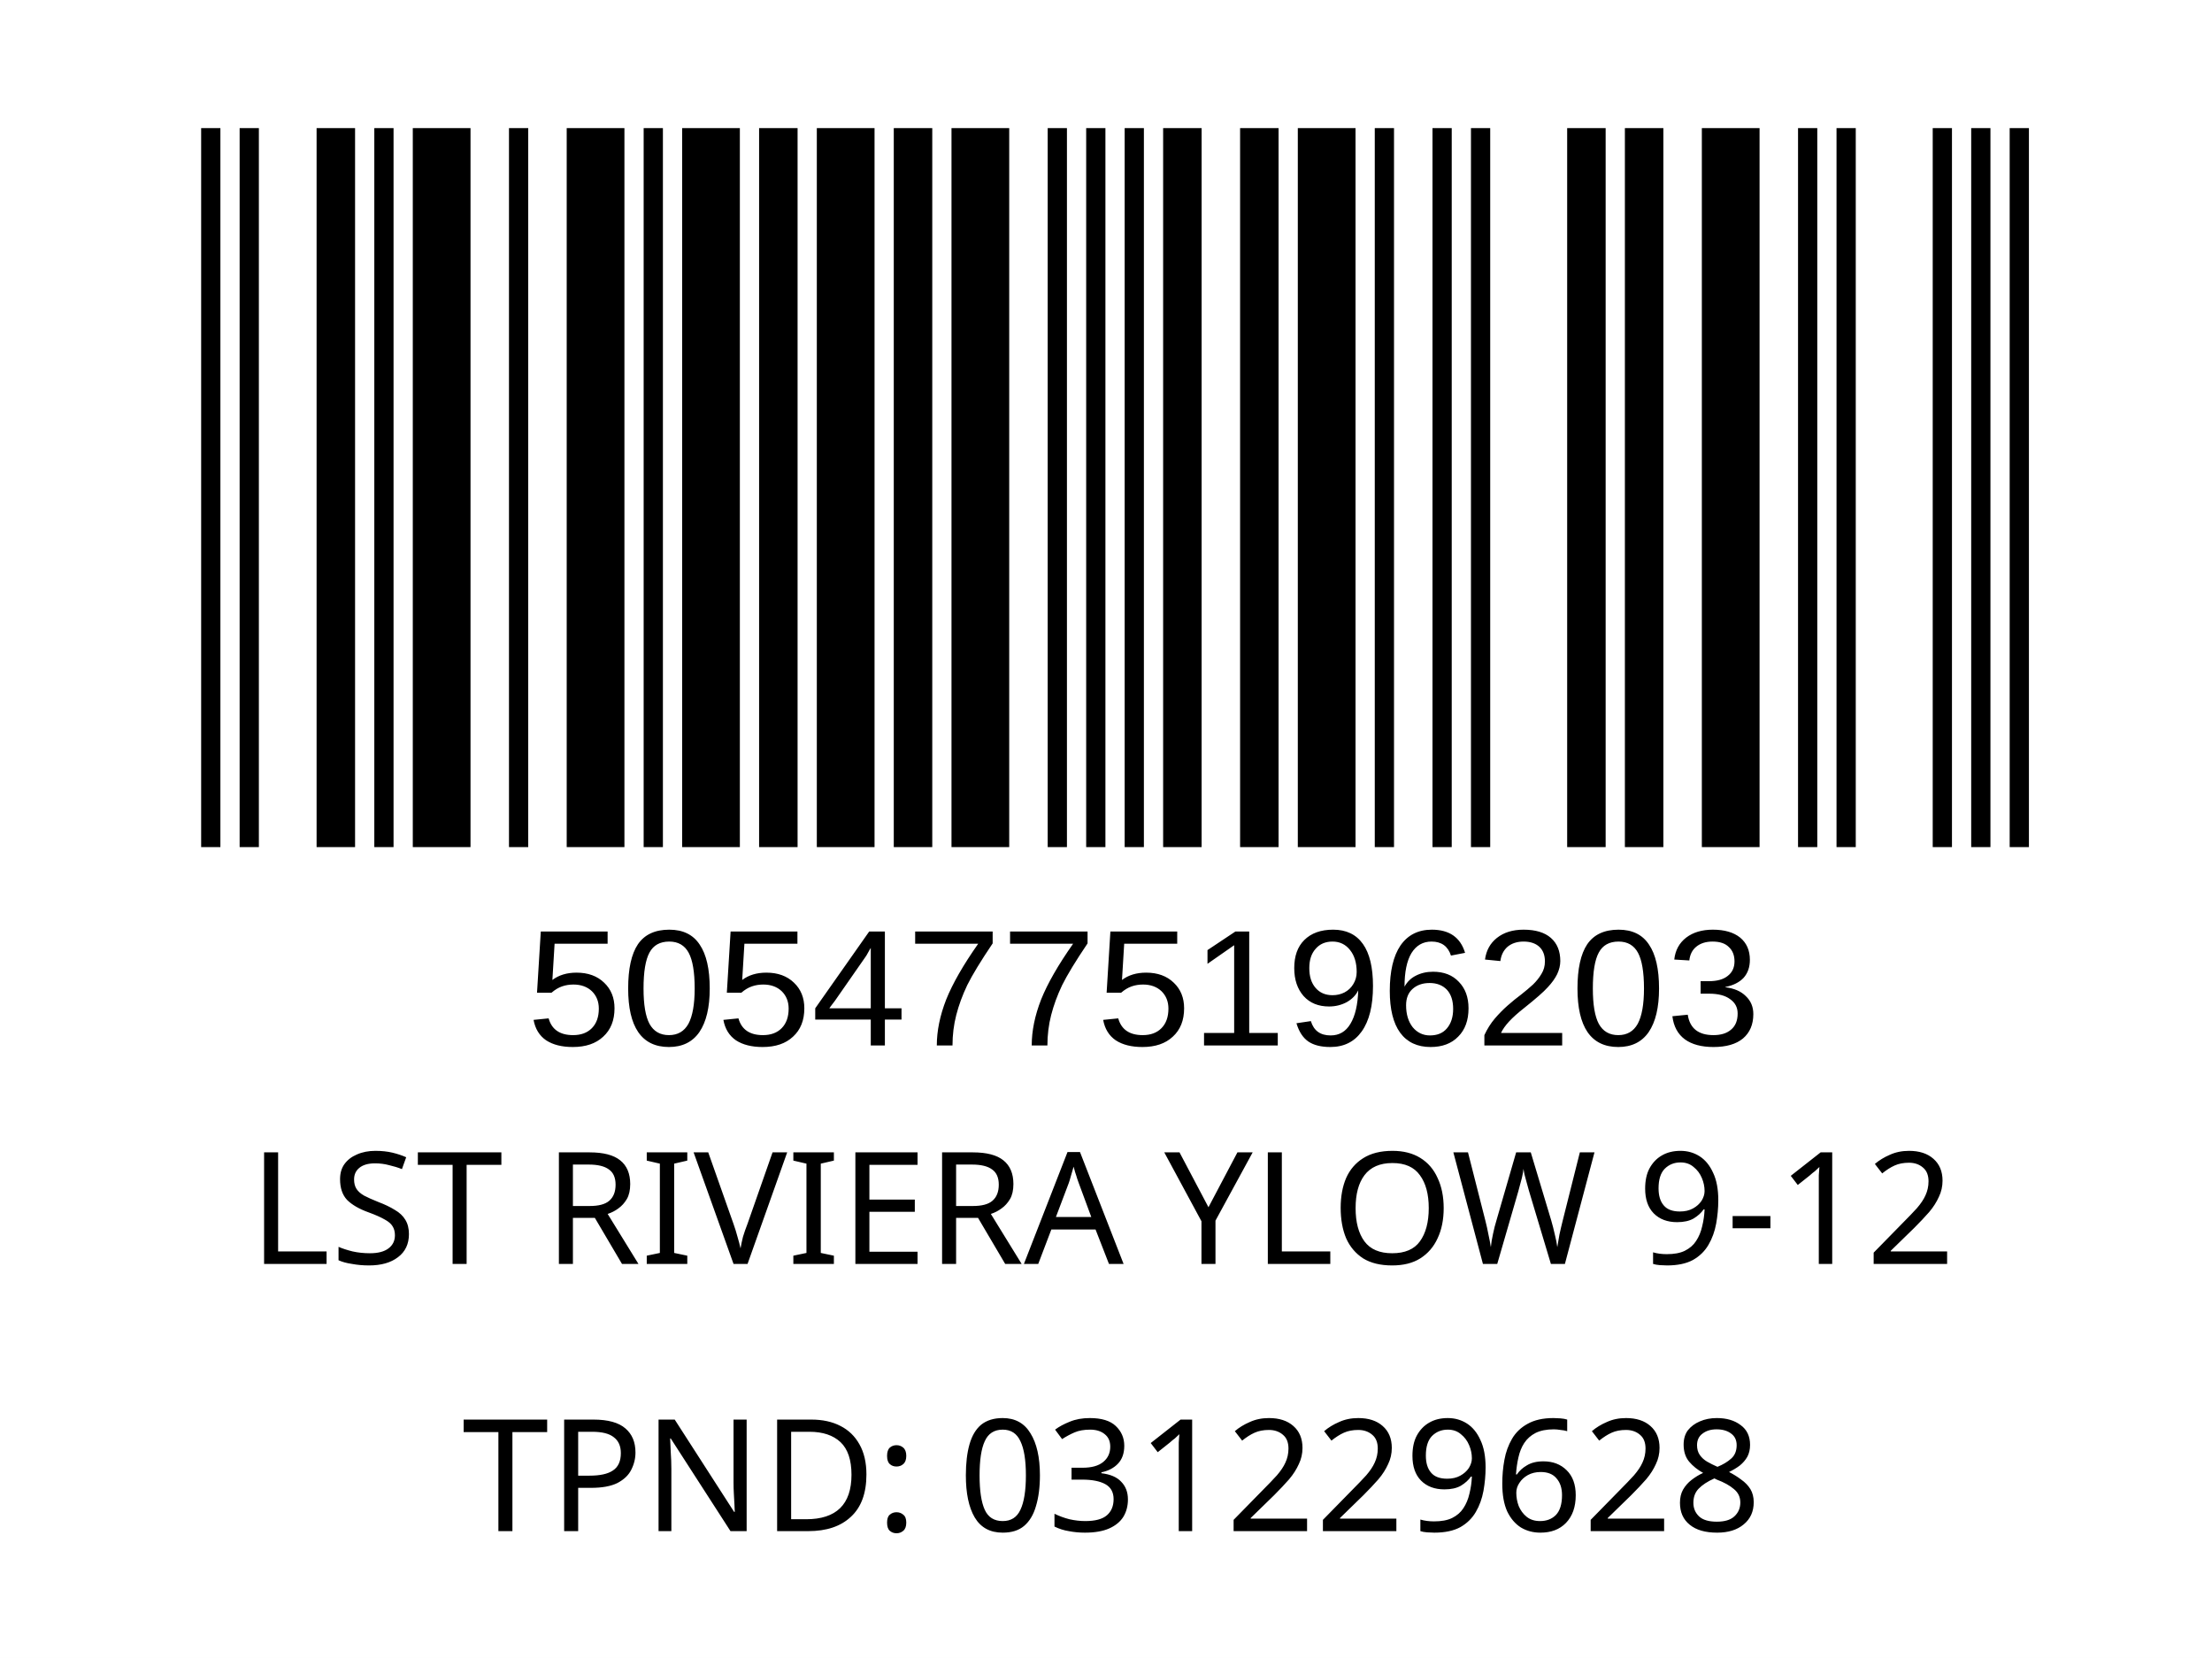
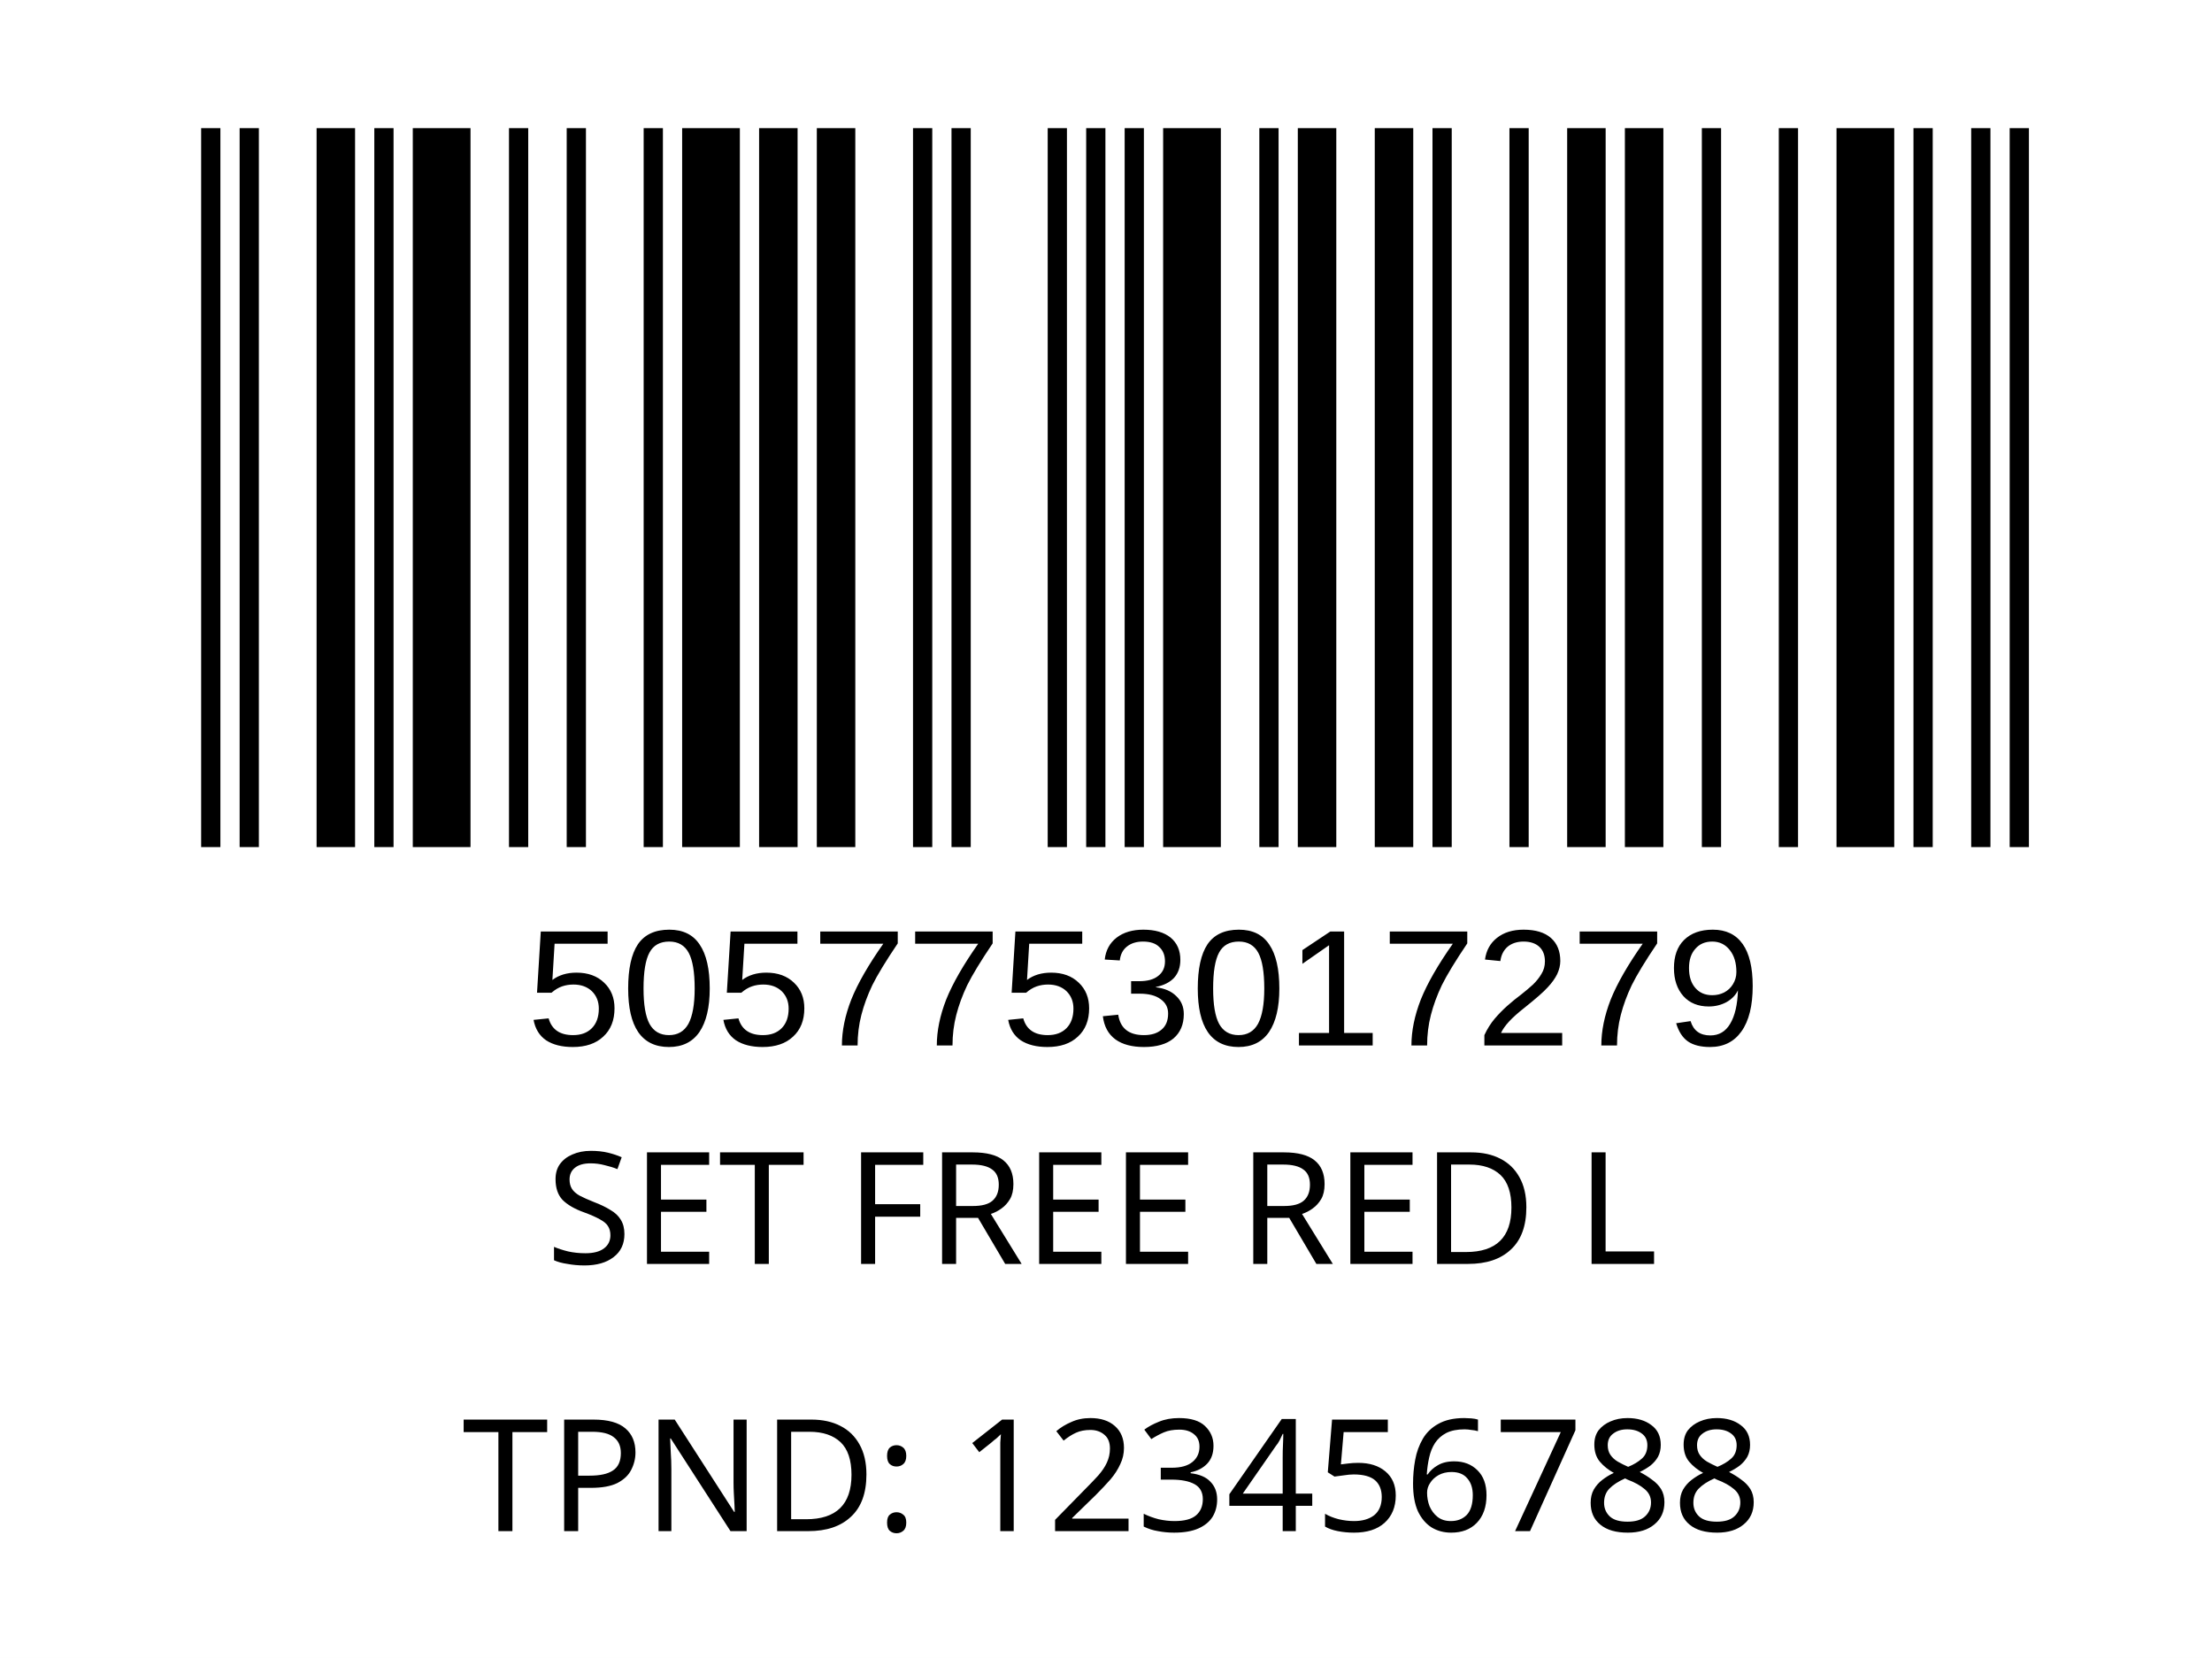
<svg xmlns="http://www.w3.org/2000/svg" version="1.1" id="Layer_1" x="0px" y="0px" viewBox="0 0 113.4 85" style="enable-background:new 0 0 113.4 85;" xml:space="preserve">
  <rect style="fill:#FFFFFF;" width="113.4" height="85" />
  <rect x="-241.6" y="-301.7" style="fill:none;" width="595.3" height="841.9" />
  <rect x="-242.3" y="-341.7" style="fill:none;" width="595.3" height="841.9" />
-   <text text-anchor="middle" transform="matrix(1, 0, 0, 1, 56.5, 64.8)" style="font-family:'FranklinGothicBT-RomanCondensed', FrankGoth Cn BT; font-size:8px;" id="description">LST RIVIERA YLOW 9-12</text>
+   <text text-anchor="middle" transform="matrix(1, 0, 0, 1, 56.5, 64.8)" style="font-family:'FranklinGothicBT-RomanCondensed', FrankGoth Cn BT; font-size:8px;" id="description">SET FREE RED L</text>
  <text text-anchor="middle" transform="matrix(1 0 0 1 56.5 71.3)" style="font-family:'FranklinGothicBT-RomanCondensed', FrankGoth Cn BT; font-size:8px;" id="description1" />
-   <text transform="matrix(1.0294 0 0 1 27 53.6014)" style="font-family:Myriad, Myriad Roman, Arial, sans-serif; font-size:8.5px;" id="barcode_number">5054775196203</text>
-   <text text-anchor="middle" transform="matrix(1 0 0 1 57 78.5)" style="font-family:'FranklinGothicBT-RomanCondensed', FrankGoth Cn BT; font-size:8px;" id="tpnd">TPND: 031229628</text>
+   <text transform="matrix(1.0294 0 0 1 27 53.6014)" style="font-family:Myriad, Myriad Roman, Arial, sans-serif; font-size:8.5px;" id="barcode_number">5057753017279</text>
+   <text text-anchor="middle" transform="matrix(1 0 0 1 57 78.5)" style="font-family:'FranklinGothicBT-RomanCondensed', FrankGoth Cn BT; font-size:8px;" id="tpnd">TPND: 123456788</text>
  <g width="391" height="178" transform="matrix(0.2356 0 0 0.207 7.8 -3.4654)" id="barcode">
    <svg id="ean-13" width="419.075px" height="275.02px" x="0px" y="0px" viewBox="0 0 393 187" version="1.1" font-size="50px" font-family="frankgothcnbt" style="transform: translate(0px, 0px);">
      <rect x="0" y="0" width="393" height="187" style="fill:#ffffff;" />
      <g transform="translate(10, 10)" style="fill:#000000;">
        <rect x="0" y="0" width="3.926" height="167" />
        <rect x="7.852" y="0" width="3.926" height="167" />
        <rect x="23.556" y="0" width="7.852" height="167" />
        <rect x="35.334" y="0" width="3.926" height="167" />
        <rect x="43.186" y="0" width="11.778" height="167" />
        <rect x="62.816" y="0" width="3.926" height="167" />
-         <rect x="74.594" y="0" width="11.778" height="167" />
+         <rect x="74.594" y="0" width="3.926" height="167" />
        <rect x="90.298" y="0" width="3.926" height="167" />
        <rect x="98.15" y="0" width="11.778" height="167" />
        <rect x="113.854" y="0" width="7.852" height="167" />
-         <rect x="125.632" y="0" width="11.778" height="167" />
-         <rect x="141.336" y="0" width="7.852" height="167" />
-         <rect x="153.114" y="0" width="11.778" height="167" />
+         <rect x="125.632" y="0" width="7.852" height="167" />
+         <rect x="145.262" y="0" width="3.926" height="167" />
+         <rect x="153.114" y="0" width="3.926" height="167" />
        <rect x="172.744" y="0" width="3.926" height="167" />
        <rect x="180.596" y="0" width="3.926" height="167" />
        <rect x="188.448" y="0" width="3.926" height="167" />
-         <rect x="196.3" y="0" width="7.852" height="167" />
-         <rect x="212.004" y="0" width="7.852" height="167" />
-         <rect x="223.782" y="0" width="11.778" height="167" />
-         <rect x="239.486" y="0" width="3.926" height="167" />
+         <rect x="196.3" y="0" width="11.778" height="167" />
+         <rect x="215.93" y="0" width="3.926" height="167" />
+         <rect x="223.782" y="0" width="7.852" height="167" />
+         <rect x="239.486" y="0" width="7.852" height="167" />
        <rect x="251.264" y="0" width="3.926" height="167" />
-         <rect x="259.116" y="0" width="3.926" height="167" />
+         <rect x="266.968" y="0" width="3.926" height="167" />
        <rect x="278.746" y="0" width="7.852" height="167" />
        <rect x="290.524" y="0" width="7.852" height="167" />
-         <rect x="306.228" y="0" width="11.778" height="167" />
-         <rect x="325.858" y="0" width="3.926" height="167" />
-         <rect x="333.71" y="0" width="3.926" height="167" />
-         <rect x="353.34" y="0" width="3.926" height="167" />
+         <rect x="306.228" y="0" width="3.926" height="167" />
+         <rect x="321.932" y="0" width="3.926" height="167" />
+         <rect x="333.71" y="0" width="11.778" height="167" />
+         <rect x="349.414" y="0" width="3.926" height="167" />
        <rect x="361.192" y="0" width="3.926" height="167" />
        <rect x="369.044" y="0" width="3.926" height="167" />
      </g>
    </svg>
  </g>
  <text transform="matrix(1 0 0 1 20.6108 56.606)" style="font-family:'FranklinGothicBT-RomanCondensed', FrankGoth Cn BT; font-size:45px;opacity: 0.1;" id="watermark" />
</svg>
